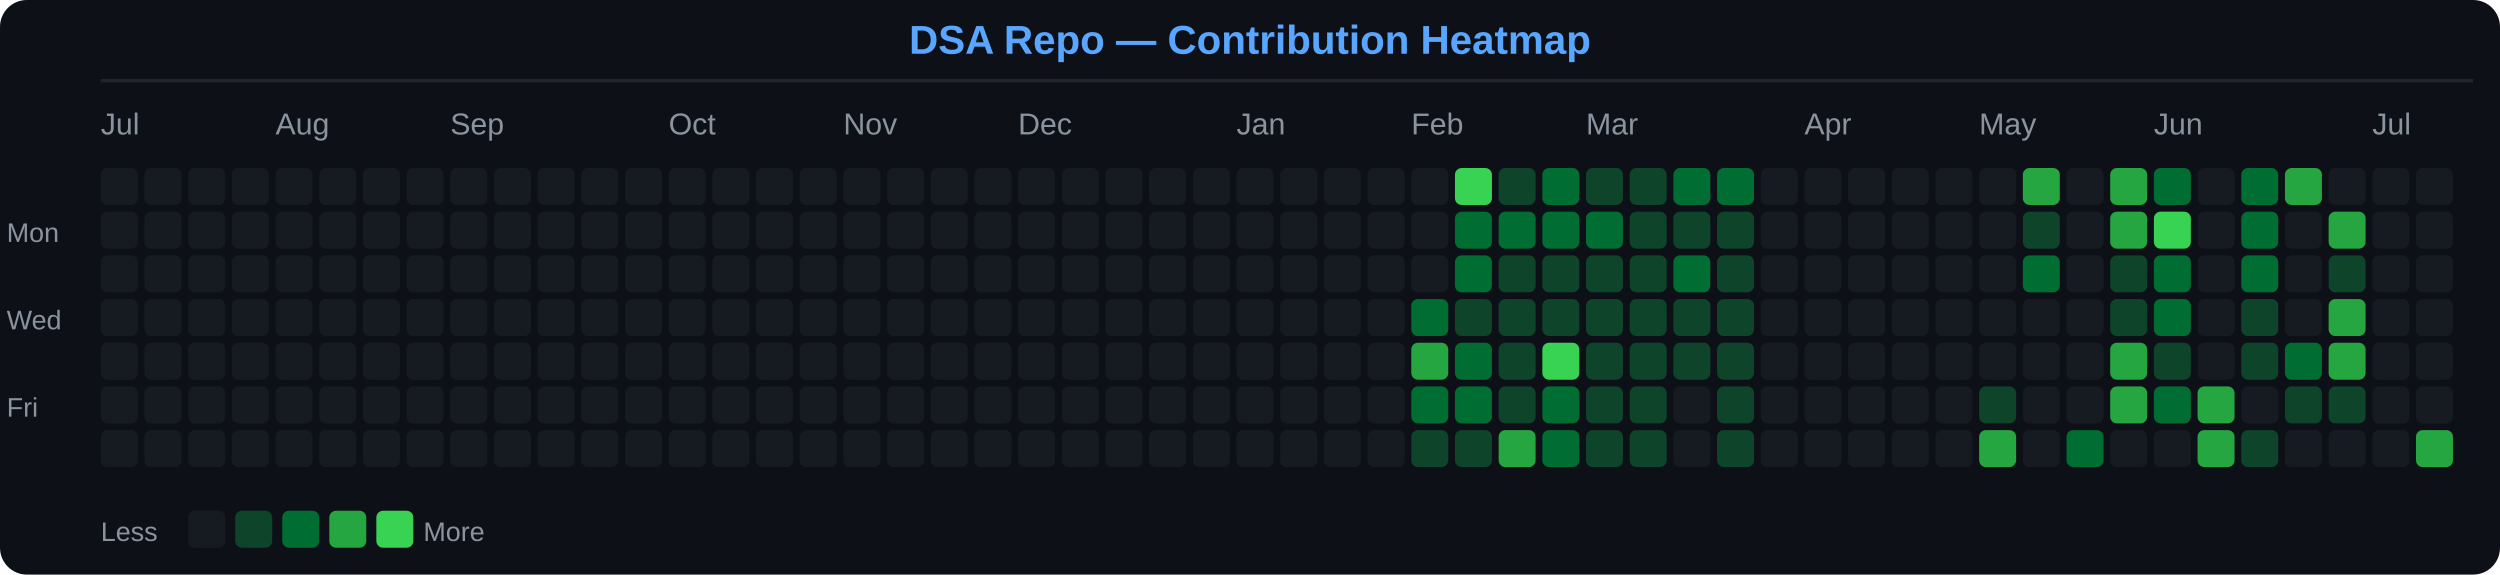
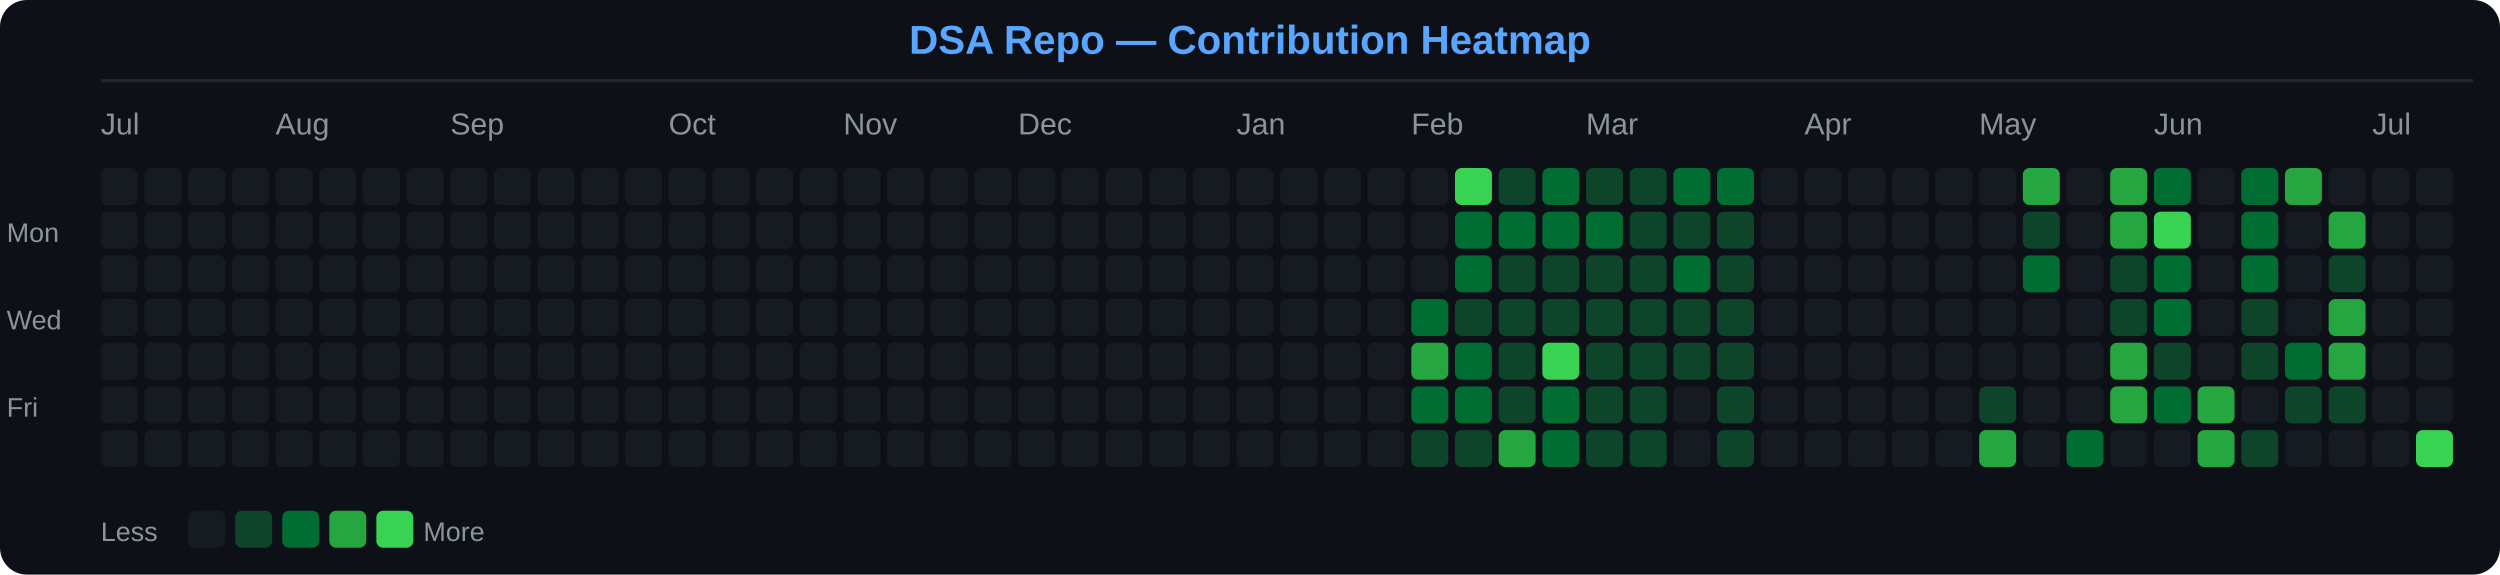
<svg xmlns="http://www.w3.org/2000/svg" width="744" height="171" viewBox="0 0 744 171">
  <rect width="744" height="171" fill="#0d1117" rx="8" />
  <text x="372" y="16" fill="#58a6ff" font-family="Arial,sans-serif" font-size="12" text-anchor="middle" font-weight="bold">DSA Repo — Contribution Heatmap</text>
  <line x1="30" y1="24" x2="736" y2="24" stroke="#21262d" stroke-width="1" />
  <text x="2" y="72" fill="#8b949e" font-family="Arial,sans-serif" font-size="8">Mon</text>
  <text x="2" y="98" fill="#8b949e" font-family="Arial,sans-serif" font-size="8">Wed</text>
  <text x="2" y="124" fill="#8b949e" font-family="Arial,sans-serif" font-size="8">Fri</text>
  <text x="30" y="40" fill="#8b949e" font-family="Arial,sans-serif" font-size="9">Jul</text>
  <rect x="30" y="50" width="11" height="11" rx="2" fill="#161b22" />
  <rect x="30" y="63" width="11" height="11" rx="2" fill="#161b22" />
  <rect x="30" y="76" width="11" height="11" rx="2" fill="#161b22" />
  <rect x="30" y="89" width="11" height="11" rx="2" fill="#161b22" />
  <rect x="30" y="102" width="11" height="11" rx="2" fill="#161b22" />
  <rect x="30" y="115" width="11" height="11" rx="2" fill="#161b22" />
  <rect x="30" y="128" width="11" height="11" rx="2" fill="#161b22" />
  <rect x="43" y="50" width="11" height="11" rx="2" fill="#161b22" />
  <rect x="43" y="63" width="11" height="11" rx="2" fill="#161b22" />
  <rect x="43" y="76" width="11" height="11" rx="2" fill="#161b22" />
  <rect x="43" y="89" width="11" height="11" rx="2" fill="#161b22" />
  <rect x="43" y="102" width="11" height="11" rx="2" fill="#161b22" />
  <rect x="43" y="115" width="11" height="11" rx="2" fill="#161b22" />
  <rect x="43" y="128" width="11" height="11" rx="2" fill="#161b22" />
  <rect x="56" y="50" width="11" height="11" rx="2" fill="#161b22" />
  <rect x="56" y="63" width="11" height="11" rx="2" fill="#161b22" />
  <rect x="56" y="76" width="11" height="11" rx="2" fill="#161b22" />
  <rect x="56" y="89" width="11" height="11" rx="2" fill="#161b22" />
  <rect x="56" y="102" width="11" height="11" rx="2" fill="#161b22" />
  <rect x="56" y="115" width="11" height="11" rx="2" fill="#161b22" />
  <rect x="56" y="128" width="11" height="11" rx="2" fill="#161b22" />
  <rect x="69" y="50" width="11" height="11" rx="2" fill="#161b22" />
  <rect x="69" y="63" width="11" height="11" rx="2" fill="#161b22" />
  <rect x="69" y="76" width="11" height="11" rx="2" fill="#161b22" />
  <rect x="69" y="89" width="11" height="11" rx="2" fill="#161b22" />
  <rect x="69" y="102" width="11" height="11" rx="2" fill="#161b22" />
  <rect x="69" y="115" width="11" height="11" rx="2" fill="#161b22" />
  <rect x="69" y="128" width="11" height="11" rx="2" fill="#161b22" />
  <text x="82" y="40" fill="#8b949e" font-family="Arial,sans-serif" font-size="9">Aug</text>
  <rect x="82" y="50" width="11" height="11" rx="2" fill="#161b22" />
  <rect x="82" y="63" width="11" height="11" rx="2" fill="#161b22" />
  <rect x="82" y="76" width="11" height="11" rx="2" fill="#161b22" />
  <rect x="82" y="89" width="11" height="11" rx="2" fill="#161b22" />
  <rect x="82" y="102" width="11" height="11" rx="2" fill="#161b22" />
  <rect x="82" y="115" width="11" height="11" rx="2" fill="#161b22" />
  <rect x="82" y="128" width="11" height="11" rx="2" fill="#161b22" />
  <rect x="95" y="50" width="11" height="11" rx="2" fill="#161b22" />
  <rect x="95" y="63" width="11" height="11" rx="2" fill="#161b22" />
  <rect x="95" y="76" width="11" height="11" rx="2" fill="#161b22" />
  <rect x="95" y="89" width="11" height="11" rx="2" fill="#161b22" />
  <rect x="95" y="102" width="11" height="11" rx="2" fill="#161b22" />
  <rect x="95" y="115" width="11" height="11" rx="2" fill="#161b22" />
  <rect x="95" y="128" width="11" height="11" rx="2" fill="#161b22" />
  <rect x="108" y="50" width="11" height="11" rx="2" fill="#161b22" />
  <rect x="108" y="63" width="11" height="11" rx="2" fill="#161b22" />
  <rect x="108" y="76" width="11" height="11" rx="2" fill="#161b22" />
  <rect x="108" y="89" width="11" height="11" rx="2" fill="#161b22" />
  <rect x="108" y="102" width="11" height="11" rx="2" fill="#161b22" />
  <rect x="108" y="115" width="11" height="11" rx="2" fill="#161b22" />
  <rect x="108" y="128" width="11" height="11" rx="2" fill="#161b22" />
  <rect x="121" y="50" width="11" height="11" rx="2" fill="#161b22" />
  <rect x="121" y="63" width="11" height="11" rx="2" fill="#161b22" />
  <rect x="121" y="76" width="11" height="11" rx="2" fill="#161b22" />
  <rect x="121" y="89" width="11" height="11" rx="2" fill="#161b22" />
  <rect x="121" y="102" width="11" height="11" rx="2" fill="#161b22" />
  <rect x="121" y="115" width="11" height="11" rx="2" fill="#161b22" />
  <rect x="121" y="128" width="11" height="11" rx="2" fill="#161b22" />
  <text x="134" y="40" fill="#8b949e" font-family="Arial,sans-serif" font-size="9">Sep</text>
  <rect x="134" y="50" width="11" height="11" rx="2" fill="#161b22" />
  <rect x="134" y="63" width="11" height="11" rx="2" fill="#161b22" />
  <rect x="134" y="76" width="11" height="11" rx="2" fill="#161b22" />
  <rect x="134" y="89" width="11" height="11" rx="2" fill="#161b22" />
  <rect x="134" y="102" width="11" height="11" rx="2" fill="#161b22" />
  <rect x="134" y="115" width="11" height="11" rx="2" fill="#161b22" />
  <rect x="134" y="128" width="11" height="11" rx="2" fill="#161b22" />
  <rect x="147" y="50" width="11" height="11" rx="2" fill="#161b22" />
  <rect x="147" y="63" width="11" height="11" rx="2" fill="#161b22" />
  <rect x="147" y="76" width="11" height="11" rx="2" fill="#161b22" />
  <rect x="147" y="89" width="11" height="11" rx="2" fill="#161b22" />
  <rect x="147" y="102" width="11" height="11" rx="2" fill="#161b22" />
  <rect x="147" y="115" width="11" height="11" rx="2" fill="#161b22" />
  <rect x="147" y="128" width="11" height="11" rx="2" fill="#161b22" />
  <rect x="160" y="50" width="11" height="11" rx="2" fill="#161b22" />
  <rect x="160" y="63" width="11" height="11" rx="2" fill="#161b22" />
  <rect x="160" y="76" width="11" height="11" rx="2" fill="#161b22" />
  <rect x="160" y="89" width="11" height="11" rx="2" fill="#161b22" />
  <rect x="160" y="102" width="11" height="11" rx="2" fill="#161b22" />
  <rect x="160" y="115" width="11" height="11" rx="2" fill="#161b22" />
  <rect x="160" y="128" width="11" height="11" rx="2" fill="#161b22" />
  <rect x="173" y="50" width="11" height="11" rx="2" fill="#161b22" />
  <rect x="173" y="63" width="11" height="11" rx="2" fill="#161b22" />
  <rect x="173" y="76" width="11" height="11" rx="2" fill="#161b22" />
  <rect x="173" y="89" width="11" height="11" rx="2" fill="#161b22" />
  <rect x="173" y="102" width="11" height="11" rx="2" fill="#161b22" />
  <rect x="173" y="115" width="11" height="11" rx="2" fill="#161b22" />
  <rect x="173" y="128" width="11" height="11" rx="2" fill="#161b22" />
  <rect x="186" y="50" width="11" height="11" rx="2" fill="#161b22" />
  <rect x="186" y="63" width="11" height="11" rx="2" fill="#161b22" />
  <rect x="186" y="76" width="11" height="11" rx="2" fill="#161b22" />
  <rect x="186" y="89" width="11" height="11" rx="2" fill="#161b22" />
  <rect x="186" y="102" width="11" height="11" rx="2" fill="#161b22" />
  <rect x="186" y="115" width="11" height="11" rx="2" fill="#161b22" />
  <rect x="186" y="128" width="11" height="11" rx="2" fill="#161b22" />
  <text x="199" y="40" fill="#8b949e" font-family="Arial,sans-serif" font-size="9">Oct</text>
  <rect x="199" y="50" width="11" height="11" rx="2" fill="#161b22" />
  <rect x="199" y="63" width="11" height="11" rx="2" fill="#161b22" />
  <rect x="199" y="76" width="11" height="11" rx="2" fill="#161b22" />
  <rect x="199" y="89" width="11" height="11" rx="2" fill="#161b22" />
  <rect x="199" y="102" width="11" height="11" rx="2" fill="#161b22" />
  <rect x="199" y="115" width="11" height="11" rx="2" fill="#161b22" />
  <rect x="199" y="128" width="11" height="11" rx="2" fill="#161b22" />
  <rect x="212" y="50" width="11" height="11" rx="2" fill="#161b22" />
  <rect x="212" y="63" width="11" height="11" rx="2" fill="#161b22" />
  <rect x="212" y="76" width="11" height="11" rx="2" fill="#161b22" />
  <rect x="212" y="89" width="11" height="11" rx="2" fill="#161b22" />
  <rect x="212" y="102" width="11" height="11" rx="2" fill="#161b22" />
  <rect x="212" y="115" width="11" height="11" rx="2" fill="#161b22" />
  <rect x="212" y="128" width="11" height="11" rx="2" fill="#161b22" />
  <rect x="225" y="50" width="11" height="11" rx="2" fill="#161b22" />
  <rect x="225" y="63" width="11" height="11" rx="2" fill="#161b22" />
  <rect x="225" y="76" width="11" height="11" rx="2" fill="#161b22" />
  <rect x="225" y="89" width="11" height="11" rx="2" fill="#161b22" />
  <rect x="225" y="102" width="11" height="11" rx="2" fill="#161b22" />
  <rect x="225" y="115" width="11" height="11" rx="2" fill="#161b22" />
  <rect x="225" y="128" width="11" height="11" rx="2" fill="#161b22" />
  <rect x="238" y="50" width="11" height="11" rx="2" fill="#161b22" />
  <rect x="238" y="63" width="11" height="11" rx="2" fill="#161b22" />
  <rect x="238" y="76" width="11" height="11" rx="2" fill="#161b22" />
  <rect x="238" y="89" width="11" height="11" rx="2" fill="#161b22" />
  <rect x="238" y="102" width="11" height="11" rx="2" fill="#161b22" />
  <rect x="238" y="115" width="11" height="11" rx="2" fill="#161b22" />
  <rect x="238" y="128" width="11" height="11" rx="2" fill="#161b22" />
  <text x="251" y="40" fill="#8b949e" font-family="Arial,sans-serif" font-size="9">Nov</text>
  <rect x="251" y="50" width="11" height="11" rx="2" fill="#161b22" />
  <rect x="251" y="63" width="11" height="11" rx="2" fill="#161b22" />
  <rect x="251" y="76" width="11" height="11" rx="2" fill="#161b22" />
  <rect x="251" y="89" width="11" height="11" rx="2" fill="#161b22" />
  <rect x="251" y="102" width="11" height="11" rx="2" fill="#161b22" />
  <rect x="251" y="115" width="11" height="11" rx="2" fill="#161b22" />
  <rect x="251" y="128" width="11" height="11" rx="2" fill="#161b22" />
  <rect x="264" y="50" width="11" height="11" rx="2" fill="#161b22" />
  <rect x="264" y="63" width="11" height="11" rx="2" fill="#161b22" />
  <rect x="264" y="76" width="11" height="11" rx="2" fill="#161b22" />
  <rect x="264" y="89" width="11" height="11" rx="2" fill="#161b22" />
  <rect x="264" y="102" width="11" height="11" rx="2" fill="#161b22" />
  <rect x="264" y="115" width="11" height="11" rx="2" fill="#161b22" />
  <rect x="264" y="128" width="11" height="11" rx="2" fill="#161b22" />
  <rect x="277" y="50" width="11" height="11" rx="2" fill="#161b22" />
  <rect x="277" y="63" width="11" height="11" rx="2" fill="#161b22" />
  <rect x="277" y="76" width="11" height="11" rx="2" fill="#161b22" />
  <rect x="277" y="89" width="11" height="11" rx="2" fill="#161b22" />
  <rect x="277" y="102" width="11" height="11" rx="2" fill="#161b22" />
  <rect x="277" y="115" width="11" height="11" rx="2" fill="#161b22" />
  <rect x="277" y="128" width="11" height="11" rx="2" fill="#161b22" />
  <rect x="290" y="50" width="11" height="11" rx="2" fill="#161b22" />
  <rect x="290" y="63" width="11" height="11" rx="2" fill="#161b22" />
  <rect x="290" y="76" width="11" height="11" rx="2" fill="#161b22" />
  <rect x="290" y="89" width="11" height="11" rx="2" fill="#161b22" />
  <rect x="290" y="102" width="11" height="11" rx="2" fill="#161b22" />
  <rect x="290" y="115" width="11" height="11" rx="2" fill="#161b22" />
  <rect x="290" y="128" width="11" height="11" rx="2" fill="#161b22" />
  <text x="303" y="40" fill="#8b949e" font-family="Arial,sans-serif" font-size="9">Dec</text>
  <rect x="303" y="50" width="11" height="11" rx="2" fill="#161b22" />
  <rect x="303" y="63" width="11" height="11" rx="2" fill="#161b22" />
  <rect x="303" y="76" width="11" height="11" rx="2" fill="#161b22" />
  <rect x="303" y="89" width="11" height="11" rx="2" fill="#161b22" />
  <rect x="303" y="102" width="11" height="11" rx="2" fill="#161b22" />
  <rect x="303" y="115" width="11" height="11" rx="2" fill="#161b22" />
  <rect x="303" y="128" width="11" height="11" rx="2" fill="#161b22" />
  <rect x="316" y="50" width="11" height="11" rx="2" fill="#161b22" />
  <rect x="316" y="63" width="11" height="11" rx="2" fill="#161b22" />
  <rect x="316" y="76" width="11" height="11" rx="2" fill="#161b22" />
  <rect x="316" y="89" width="11" height="11" rx="2" fill="#161b22" />
  <rect x="316" y="102" width="11" height="11" rx="2" fill="#161b22" />
  <rect x="316" y="115" width="11" height="11" rx="2" fill="#161b22" />
  <rect x="316" y="128" width="11" height="11" rx="2" fill="#161b22" />
  <rect x="329" y="50" width="11" height="11" rx="2" fill="#161b22" />
  <rect x="329" y="63" width="11" height="11" rx="2" fill="#161b22" />
  <rect x="329" y="76" width="11" height="11" rx="2" fill="#161b22" />
  <rect x="329" y="89" width="11" height="11" rx="2" fill="#161b22" />
  <rect x="329" y="102" width="11" height="11" rx="2" fill="#161b22" />
  <rect x="329" y="115" width="11" height="11" rx="2" fill="#161b22" />
  <rect x="329" y="128" width="11" height="11" rx="2" fill="#161b22" />
  <rect x="342" y="50" width="11" height="11" rx="2" fill="#161b22" />
  <rect x="342" y="63" width="11" height="11" rx="2" fill="#161b22" />
  <rect x="342" y="76" width="11" height="11" rx="2" fill="#161b22" />
  <rect x="342" y="89" width="11" height="11" rx="2" fill="#161b22" />
  <rect x="342" y="102" width="11" height="11" rx="2" fill="#161b22" />
  <rect x="342" y="115" width="11" height="11" rx="2" fill="#161b22" />
  <rect x="342" y="128" width="11" height="11" rx="2" fill="#161b22" />
  <rect x="355" y="50" width="11" height="11" rx="2" fill="#161b22" />
  <rect x="355" y="63" width="11" height="11" rx="2" fill="#161b22" />
  <rect x="355" y="76" width="11" height="11" rx="2" fill="#161b22" />
  <rect x="355" y="89" width="11" height="11" rx="2" fill="#161b22" />
  <rect x="355" y="102" width="11" height="11" rx="2" fill="#161b22" />
  <rect x="355" y="115" width="11" height="11" rx="2" fill="#161b22" />
  <rect x="355" y="128" width="11" height="11" rx="2" fill="#161b22" />
  <text x="368" y="40" fill="#8b949e" font-family="Arial,sans-serif" font-size="9">Jan</text>
  <rect x="368" y="50" width="11" height="11" rx="2" fill="#161b22" />
  <rect x="368" y="63" width="11" height="11" rx="2" fill="#161b22" />
  <rect x="368" y="76" width="11" height="11" rx="2" fill="#161b22" />
  <rect x="368" y="89" width="11" height="11" rx="2" fill="#161b22" />
  <rect x="368" y="102" width="11" height="11" rx="2" fill="#161b22" />
  <rect x="368" y="115" width="11" height="11" rx="2" fill="#161b22" />
  <rect x="368" y="128" width="11" height="11" rx="2" fill="#161b22" />
  <rect x="381" y="50" width="11" height="11" rx="2" fill="#161b22" />
  <rect x="381" y="63" width="11" height="11" rx="2" fill="#161b22" />
  <rect x="381" y="76" width="11" height="11" rx="2" fill="#161b22" />
  <rect x="381" y="89" width="11" height="11" rx="2" fill="#161b22" />
  <rect x="381" y="102" width="11" height="11" rx="2" fill="#161b22" />
  <rect x="381" y="115" width="11" height="11" rx="2" fill="#161b22" />
  <rect x="381" y="128" width="11" height="11" rx="2" fill="#161b22" />
  <rect x="394" y="50" width="11" height="11" rx="2" fill="#161b22" />
  <rect x="394" y="63" width="11" height="11" rx="2" fill="#161b22" />
  <rect x="394" y="76" width="11" height="11" rx="2" fill="#161b22" />
  <rect x="394" y="89" width="11" height="11" rx="2" fill="#161b22" />
  <rect x="394" y="102" width="11" height="11" rx="2" fill="#161b22" />
  <rect x="394" y="115" width="11" height="11" rx="2" fill="#161b22" />
  <rect x="394" y="128" width="11" height="11" rx="2" fill="#161b22" />
  <rect x="407" y="50" width="11" height="11" rx="2" fill="#161b22" />
  <rect x="407" y="63" width="11" height="11" rx="2" fill="#161b22" />
  <rect x="407" y="76" width="11" height="11" rx="2" fill="#161b22" />
  <rect x="407" y="89" width="11" height="11" rx="2" fill="#161b22" />
  <rect x="407" y="102" width="11" height="11" rx="2" fill="#161b22" />
  <rect x="407" y="115" width="11" height="11" rx="2" fill="#161b22" />
  <rect x="407" y="128" width="11" height="11" rx="2" fill="#161b22" />
  <text x="420" y="40" fill="#8b949e" font-family="Arial,sans-serif" font-size="9">Feb</text>
  <rect x="420" y="50" width="11" height="11" rx="2" fill="#161b22" />
  <rect x="420" y="63" width="11" height="11" rx="2" fill="#161b22" />
  <rect x="420" y="76" width="11" height="11" rx="2" fill="#161b22" />
  <rect x="420" y="89" width="11" height="11" rx="2" fill="#006d32" />
  <rect x="420" y="102" width="11" height="11" rx="2" fill="#26a641" />
  <rect x="420" y="115" width="11" height="11" rx="2" fill="#006d32" />
  <rect x="420" y="128" width="11" height="11" rx="2" fill="#0e4429" />
  <rect x="433" y="50" width="11" height="11" rx="2" fill="#39d353" />
  <rect x="433" y="63" width="11" height="11" rx="2" fill="#006d32" />
  <rect x="433" y="76" width="11" height="11" rx="2" fill="#006d32" />
  <rect x="433" y="89" width="11" height="11" rx="2" fill="#0e4429" />
  <rect x="433" y="102" width="11" height="11" rx="2" fill="#006d32" />
  <rect x="433" y="115" width="11" height="11" rx="2" fill="#006d32" />
  <rect x="433" y="128" width="11" height="11" rx="2" fill="#0e4429" />
  <rect x="446" y="50" width="11" height="11" rx="2" fill="#0e4429" />
  <rect x="446" y="63" width="11" height="11" rx="2" fill="#006d32" />
  <rect x="446" y="76" width="11" height="11" rx="2" fill="#0e4429" />
  <rect x="446" y="89" width="11" height="11" rx="2" fill="#0e4429" />
  <rect x="446" y="102" width="11" height="11" rx="2" fill="#0e4429" />
  <rect x="446" y="115" width="11" height="11" rx="2" fill="#0e4429" />
  <rect x="446" y="128" width="11" height="11" rx="2" fill="#26a641" />
  <rect x="459" y="50" width="11" height="11" rx="2" fill="#006d32" />
  <rect x="459" y="63" width="11" height="11" rx="2" fill="#006d32" />
  <rect x="459" y="76" width="11" height="11" rx="2" fill="#0e4429" />
  <rect x="459" y="89" width="11" height="11" rx="2" fill="#0e4429" />
  <rect x="459" y="102" width="11" height="11" rx="2" fill="#39d353" />
  <rect x="459" y="115" width="11" height="11" rx="2" fill="#006d32" />
  <rect x="459" y="128" width="11" height="11" rx="2" fill="#006d32" />
  <text x="472" y="40" fill="#8b949e" font-family="Arial,sans-serif" font-size="9">Mar</text>
  <rect x="472" y="50" width="11" height="11" rx="2" fill="#0e4429" />
  <rect x="472" y="63" width="11" height="11" rx="2" fill="#006d32" />
  <rect x="472" y="76" width="11" height="11" rx="2" fill="#0e4429" />
  <rect x="472" y="89" width="11" height="11" rx="2" fill="#0e4429" />
  <rect x="472" y="102" width="11" height="11" rx="2" fill="#0e4429" />
  <rect x="472" y="115" width="11" height="11" rx="2" fill="#0e4429" />
  <rect x="472" y="128" width="11" height="11" rx="2" fill="#0e4429" />
  <rect x="485" y="50" width="11" height="11" rx="2" fill="#0e4429" />
  <rect x="485" y="63" width="11" height="11" rx="2" fill="#0e4429" />
  <rect x="485" y="76" width="11" height="11" rx="2" fill="#0e4429" />
  <rect x="485" y="89" width="11" height="11" rx="2" fill="#0e4429" />
  <rect x="485" y="102" width="11" height="11" rx="2" fill="#0e4429" />
  <rect x="485" y="115" width="11" height="11" rx="2" fill="#0e4429" />
  <rect x="485" y="128" width="11" height="11" rx="2" fill="#0e4429" />
  <rect x="498" y="50" width="11" height="11" rx="2" fill="#006d32" />
  <rect x="498" y="63" width="11" height="11" rx="2" fill="#0e4429" />
  <rect x="498" y="76" width="11" height="11" rx="2" fill="#006d32" />
  <rect x="498" y="89" width="11" height="11" rx="2" fill="#0e4429" />
  <rect x="498" y="102" width="11" height="11" rx="2" fill="#0e4429" />
  <rect x="498" y="115" width="11" height="11" rx="2" fill="#161b22" />
  <rect x="498" y="128" width="11" height="11" rx="2" fill="#161b22" />
  <rect x="511" y="50" width="11" height="11" rx="2" fill="#006d32" />
  <rect x="511" y="63" width="11" height="11" rx="2" fill="#0e4429" />
  <rect x="511" y="76" width="11" height="11" rx="2" fill="#0e4429" />
  <rect x="511" y="89" width="11" height="11" rx="2" fill="#0e4429" />
  <rect x="511" y="102" width="11" height="11" rx="2" fill="#0e4429" />
  <rect x="511" y="115" width="11" height="11" rx="2" fill="#0e4429" />
  <rect x="511" y="128" width="11" height="11" rx="2" fill="#0e4429" />
  <rect x="524" y="50" width="11" height="11" rx="2" fill="#161b22" />
  <rect x="524" y="63" width="11" height="11" rx="2" fill="#161b22" />
  <rect x="524" y="76" width="11" height="11" rx="2" fill="#161b22" />
  <rect x="524" y="89" width="11" height="11" rx="2" fill="#161b22" />
  <rect x="524" y="102" width="11" height="11" rx="2" fill="#161b22" />
  <rect x="524" y="115" width="11" height="11" rx="2" fill="#161b22" />
  <rect x="524" y="128" width="11" height="11" rx="2" fill="#161b22" />
  <text x="537" y="40" fill="#8b949e" font-family="Arial,sans-serif" font-size="9">Apr</text>
  <rect x="537" y="50" width="11" height="11" rx="2" fill="#161b22" />
  <rect x="537" y="63" width="11" height="11" rx="2" fill="#161b22" />
  <rect x="537" y="76" width="11" height="11" rx="2" fill="#161b22" />
  <rect x="537" y="89" width="11" height="11" rx="2" fill="#161b22" />
  <rect x="537" y="102" width="11" height="11" rx="2" fill="#161b22" />
  <rect x="537" y="115" width="11" height="11" rx="2" fill="#161b22" />
  <rect x="537" y="128" width="11" height="11" rx="2" fill="#161b22" />
  <rect x="550" y="50" width="11" height="11" rx="2" fill="#161b22" />
  <rect x="550" y="63" width="11" height="11" rx="2" fill="#161b22" />
  <rect x="550" y="76" width="11" height="11" rx="2" fill="#161b22" />
  <rect x="550" y="89" width="11" height="11" rx="2" fill="#161b22" />
  <rect x="550" y="102" width="11" height="11" rx="2" fill="#161b22" />
  <rect x="550" y="115" width="11" height="11" rx="2" fill="#161b22" />
  <rect x="550" y="128" width="11" height="11" rx="2" fill="#161b22" />
  <rect x="563" y="50" width="11" height="11" rx="2" fill="#161b22" />
  <rect x="563" y="63" width="11" height="11" rx="2" fill="#161b22" />
  <rect x="563" y="76" width="11" height="11" rx="2" fill="#161b22" />
  <rect x="563" y="89" width="11" height="11" rx="2" fill="#161b22" />
  <rect x="563" y="102" width="11" height="11" rx="2" fill="#161b22" />
  <rect x="563" y="115" width="11" height="11" rx="2" fill="#161b22" />
  <rect x="563" y="128" width="11" height="11" rx="2" fill="#161b22" />
  <rect x="576" y="50" width="11" height="11" rx="2" fill="#161b22" />
  <rect x="576" y="63" width="11" height="11" rx="2" fill="#161b22" />
  <rect x="576" y="76" width="11" height="11" rx="2" fill="#161b22" />
  <rect x="576" y="89" width="11" height="11" rx="2" fill="#161b22" />
  <rect x="576" y="102" width="11" height="11" rx="2" fill="#161b22" />
  <rect x="576" y="115" width="11" height="11" rx="2" fill="#161b22" />
  <rect x="576" y="128" width="11" height="11" rx="2" fill="#161b22" />
  <text x="589" y="40" fill="#8b949e" font-family="Arial,sans-serif" font-size="9">May</text>
  <rect x="589" y="50" width="11" height="11" rx="2" fill="#161b22" />
  <rect x="589" y="63" width="11" height="11" rx="2" fill="#161b22" />
  <rect x="589" y="76" width="11" height="11" rx="2" fill="#161b22" />
  <rect x="589" y="89" width="11" height="11" rx="2" fill="#161b22" />
  <rect x="589" y="102" width="11" height="11" rx="2" fill="#161b22" />
  <rect x="589" y="115" width="11" height="11" rx="2" fill="#0e4429" />
  <rect x="589" y="128" width="11" height="11" rx="2" fill="#26a641" />
  <rect x="602" y="50" width="11" height="11" rx="2" fill="#26a641" />
  <rect x="602" y="63" width="11" height="11" rx="2" fill="#0e4429" />
  <rect x="602" y="76" width="11" height="11" rx="2" fill="#006d32" />
  <rect x="602" y="89" width="11" height="11" rx="2" fill="#161b22" />
  <rect x="602" y="102" width="11" height="11" rx="2" fill="#161b22" />
  <rect x="602" y="115" width="11" height="11" rx="2" fill="#161b22" />
  <rect x="602" y="128" width="11" height="11" rx="2" fill="#161b22" />
  <rect x="615" y="50" width="11" height="11" rx="2" fill="#161b22" />
  <rect x="615" y="63" width="11" height="11" rx="2" fill="#161b22" />
  <rect x="615" y="76" width="11" height="11" rx="2" fill="#161b22" />
  <rect x="615" y="89" width="11" height="11" rx="2" fill="#161b22" />
  <rect x="615" y="102" width="11" height="11" rx="2" fill="#161b22" />
  <rect x="615" y="115" width="11" height="11" rx="2" fill="#161b22" />
  <rect x="615" y="128" width="11" height="11" rx="2" fill="#006d32" />
  <rect x="628" y="50" width="11" height="11" rx="2" fill="#26a641" />
  <rect x="628" y="63" width="11" height="11" rx="2" fill="#26a641" />
  <rect x="628" y="76" width="11" height="11" rx="2" fill="#0e4429" />
  <rect x="628" y="89" width="11" height="11" rx="2" fill="#0e4429" />
  <rect x="628" y="102" width="11" height="11" rx="2" fill="#26a641" />
  <rect x="628" y="115" width="11" height="11" rx="2" fill="#26a641" />
  <rect x="628" y="128" width="11" height="11" rx="2" fill="#161b22" />
  <text x="641" y="40" fill="#8b949e" font-family="Arial,sans-serif" font-size="9">Jun</text>
  <rect x="641" y="50" width="11" height="11" rx="2" fill="#006d32" />
  <rect x="641" y="63" width="11" height="11" rx="2" fill="#39d353" />
  <rect x="641" y="76" width="11" height="11" rx="2" fill="#006d32" />
  <rect x="641" y="89" width="11" height="11" rx="2" fill="#006d32" />
  <rect x="641" y="102" width="11" height="11" rx="2" fill="#0e4429" />
  <rect x="641" y="115" width="11" height="11" rx="2" fill="#006d32" />
  <rect x="641" y="128" width="11" height="11" rx="2" fill="#161b22" />
  <rect x="654" y="50" width="11" height="11" rx="2" fill="#161b22" />
  <rect x="654" y="63" width="11" height="11" rx="2" fill="#161b22" />
  <rect x="654" y="76" width="11" height="11" rx="2" fill="#161b22" />
  <rect x="654" y="89" width="11" height="11" rx="2" fill="#161b22" />
  <rect x="654" y="102" width="11" height="11" rx="2" fill="#161b22" />
  <rect x="654" y="115" width="11" height="11" rx="2" fill="#26a641" />
  <rect x="654" y="128" width="11" height="11" rx="2" fill="#26a641" />
  <rect x="667" y="50" width="11" height="11" rx="2" fill="#006d32" />
  <rect x="667" y="63" width="11" height="11" rx="2" fill="#006d32" />
  <rect x="667" y="76" width="11" height="11" rx="2" fill="#006d32" />
  <rect x="667" y="89" width="11" height="11" rx="2" fill="#0e4429" />
  <rect x="667" y="102" width="11" height="11" rx="2" fill="#0e4429" />
  <rect x="667" y="115" width="11" height="11" rx="2" fill="#161b22" />
  <rect x="667" y="128" width="11" height="11" rx="2" fill="#0e4429" />
  <rect x="680" y="50" width="11" height="11" rx="2" fill="#26a641" />
  <rect x="680" y="63" width="11" height="11" rx="2" fill="#161b22" />
  <rect x="680" y="76" width="11" height="11" rx="2" fill="#161b22" />
  <rect x="680" y="89" width="11" height="11" rx="2" fill="#161b22" />
  <rect x="680" y="102" width="11" height="11" rx="2" fill="#006d32" />
  <rect x="680" y="115" width="11" height="11" rx="2" fill="#0e4429" />
  <rect x="680" y="128" width="11" height="11" rx="2" fill="#161b22" />
  <rect x="693" y="50" width="11" height="11" rx="2" fill="#161b22" />
  <rect x="693" y="63" width="11" height="11" rx="2" fill="#26a641" />
  <rect x="693" y="76" width="11" height="11" rx="2" fill="#0e4429" />
  <rect x="693" y="89" width="11" height="11" rx="2" fill="#26a641" />
  <rect x="693" y="102" width="11" height="11" rx="2" fill="#26a641" />
  <rect x="693" y="115" width="11" height="11" rx="2" fill="#0e4429" />
  <rect x="693" y="128" width="11" height="11" rx="2" fill="#161b22" />
  <text x="706" y="40" fill="#8b949e" font-family="Arial,sans-serif" font-size="9">Jul</text>
  <rect x="706" y="50" width="11" height="11" rx="2" fill="#161b22" />
  <rect x="706" y="63" width="11" height="11" rx="2" fill="#161b22" />
  <rect x="706" y="76" width="11" height="11" rx="2" fill="#161b22" />
  <rect x="706" y="89" width="11" height="11" rx="2" fill="#161b22" />
  <rect x="706" y="102" width="11" height="11" rx="2" fill="#161b22" />
  <rect x="706" y="115" width="11" height="11" rx="2" fill="#161b22" />
  <rect x="706" y="128" width="11" height="11" rx="2" fill="#161b22" />
  <rect x="719" y="50" width="11" height="11" rx="2" fill="#161b22" />
  <rect x="719" y="63" width="11" height="11" rx="2" fill="#161b22" />
  <rect x="719" y="76" width="11" height="11" rx="2" fill="#161b22" />
  <rect x="719" y="89" width="11" height="11" rx="2" fill="#161b22" />
  <rect x="719" y="102" width="11" height="11" rx="2" fill="#161b22" />
  <rect x="719" y="115" width="11" height="11" rx="2" fill="#161b22" />
-   <rect x="719" y="128" width="11" height="11" rx="2" fill="#26a641" />
+   <rect x="719" y="128" width="11" height="11" rx="2" fill="#39d353" />
  <text x="30" y="161" fill="#8b949e" font-family="Arial,sans-serif" font-size="8">Less</text>
  <rect x="56" y="152" width="11" height="11" rx="2" fill="#161b22" />
  <rect x="70" y="152" width="11" height="11" rx="2" fill="#0e4429" />
  <rect x="84" y="152" width="11" height="11" rx="2" fill="#006d32" />
  <rect x="98" y="152" width="11" height="11" rx="2" fill="#26a641" />
  <rect x="112" y="152" width="11" height="11" rx="2" fill="#39d353" />
  <text x="126" y="161" fill="#8b949e" font-family="Arial,sans-serif" font-size="8">More</text>
</svg>
